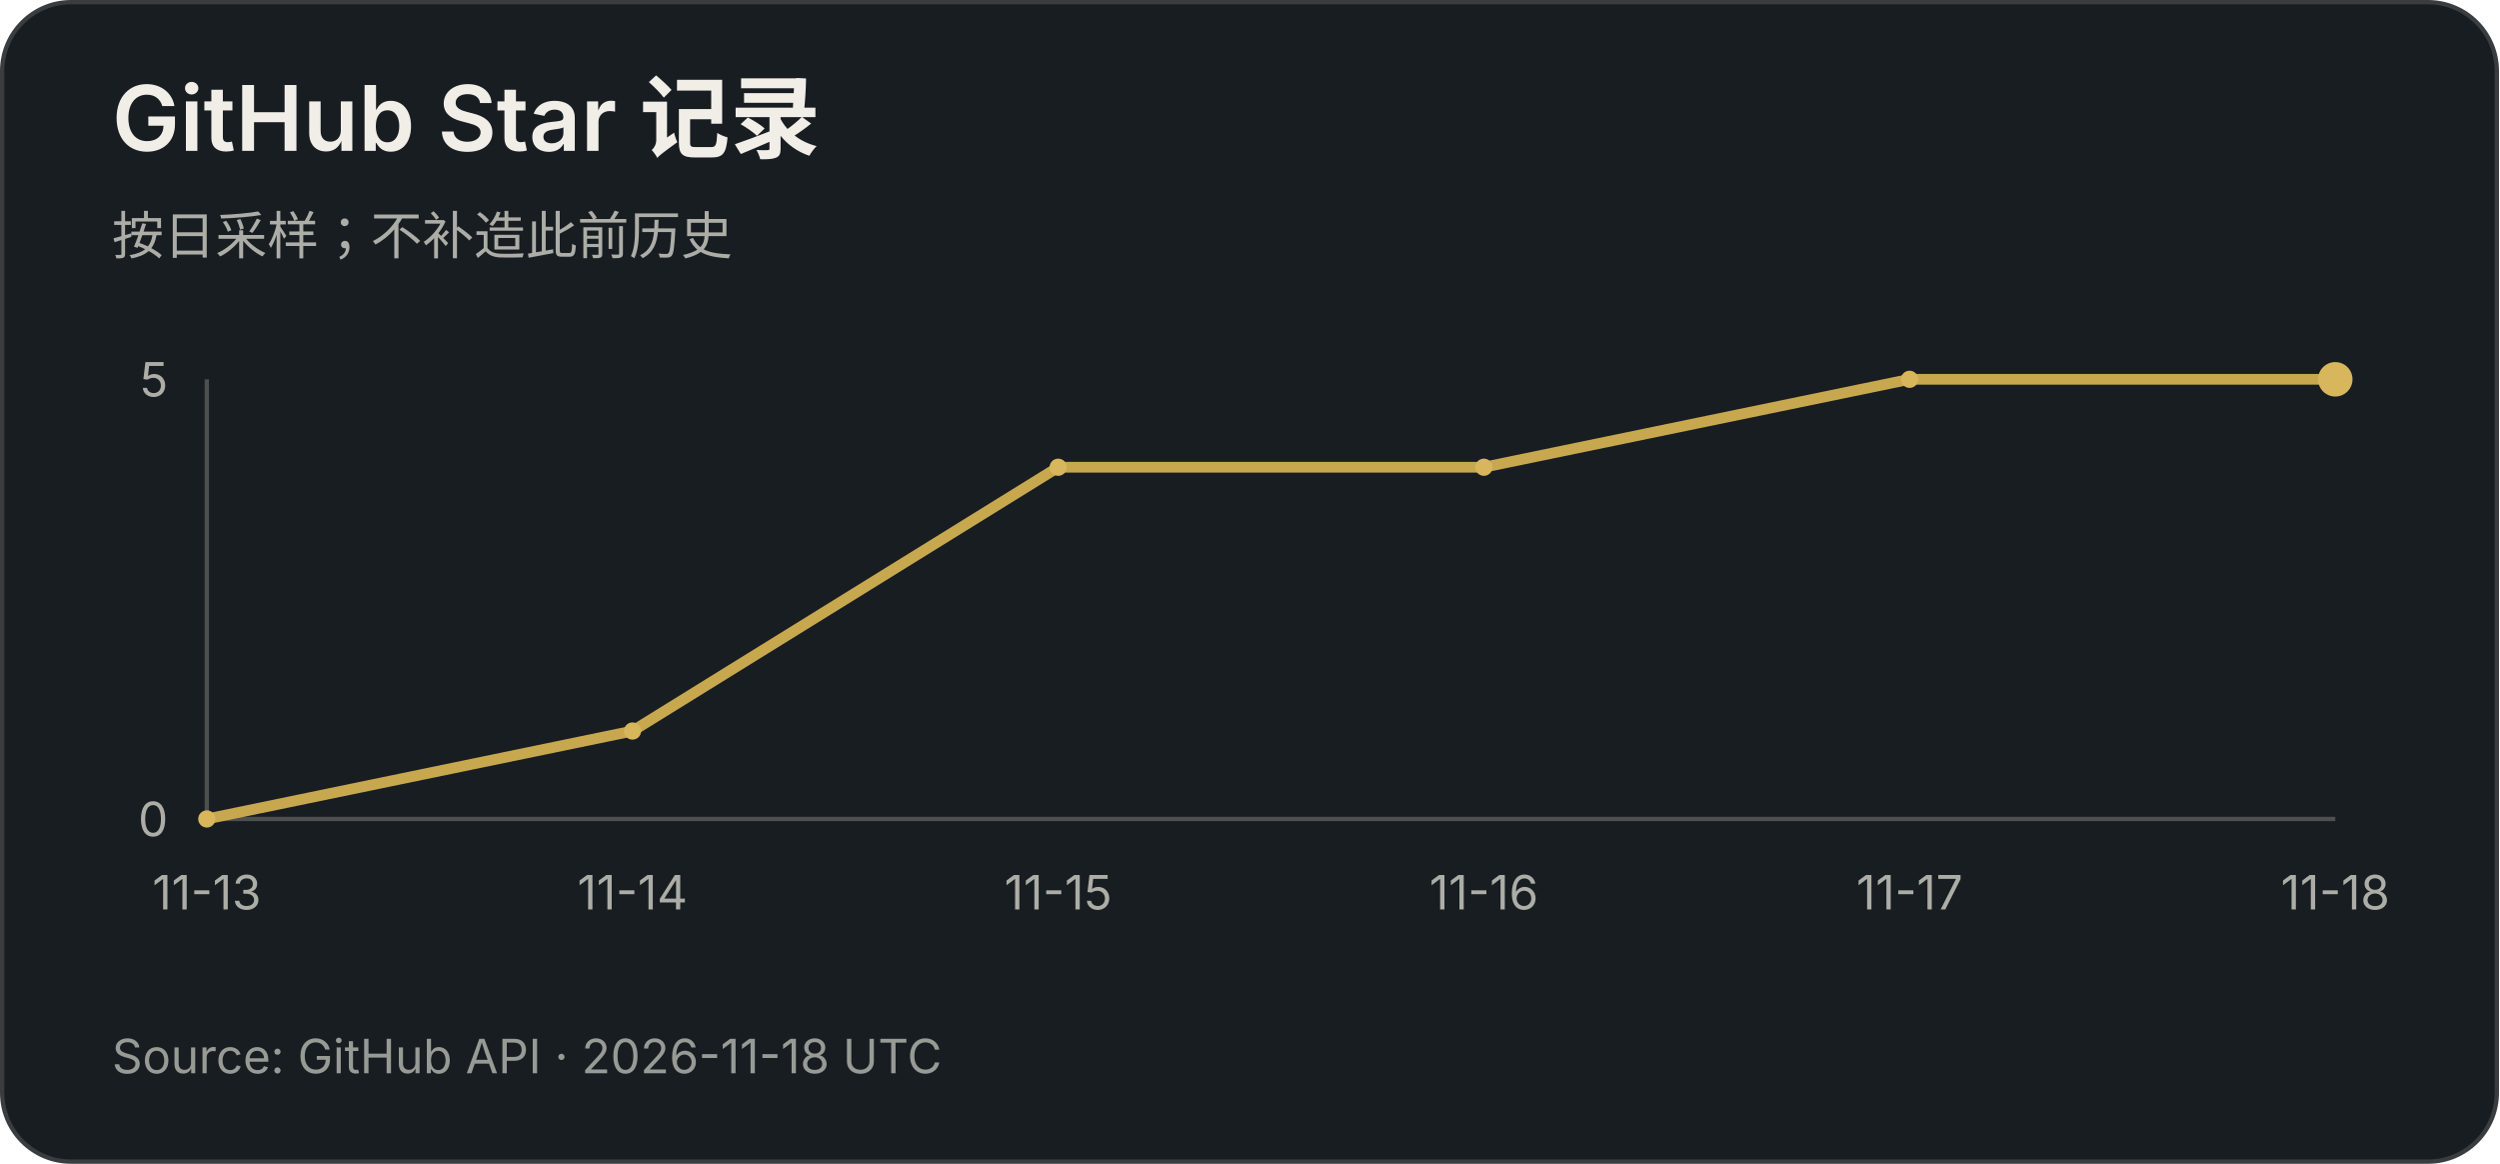
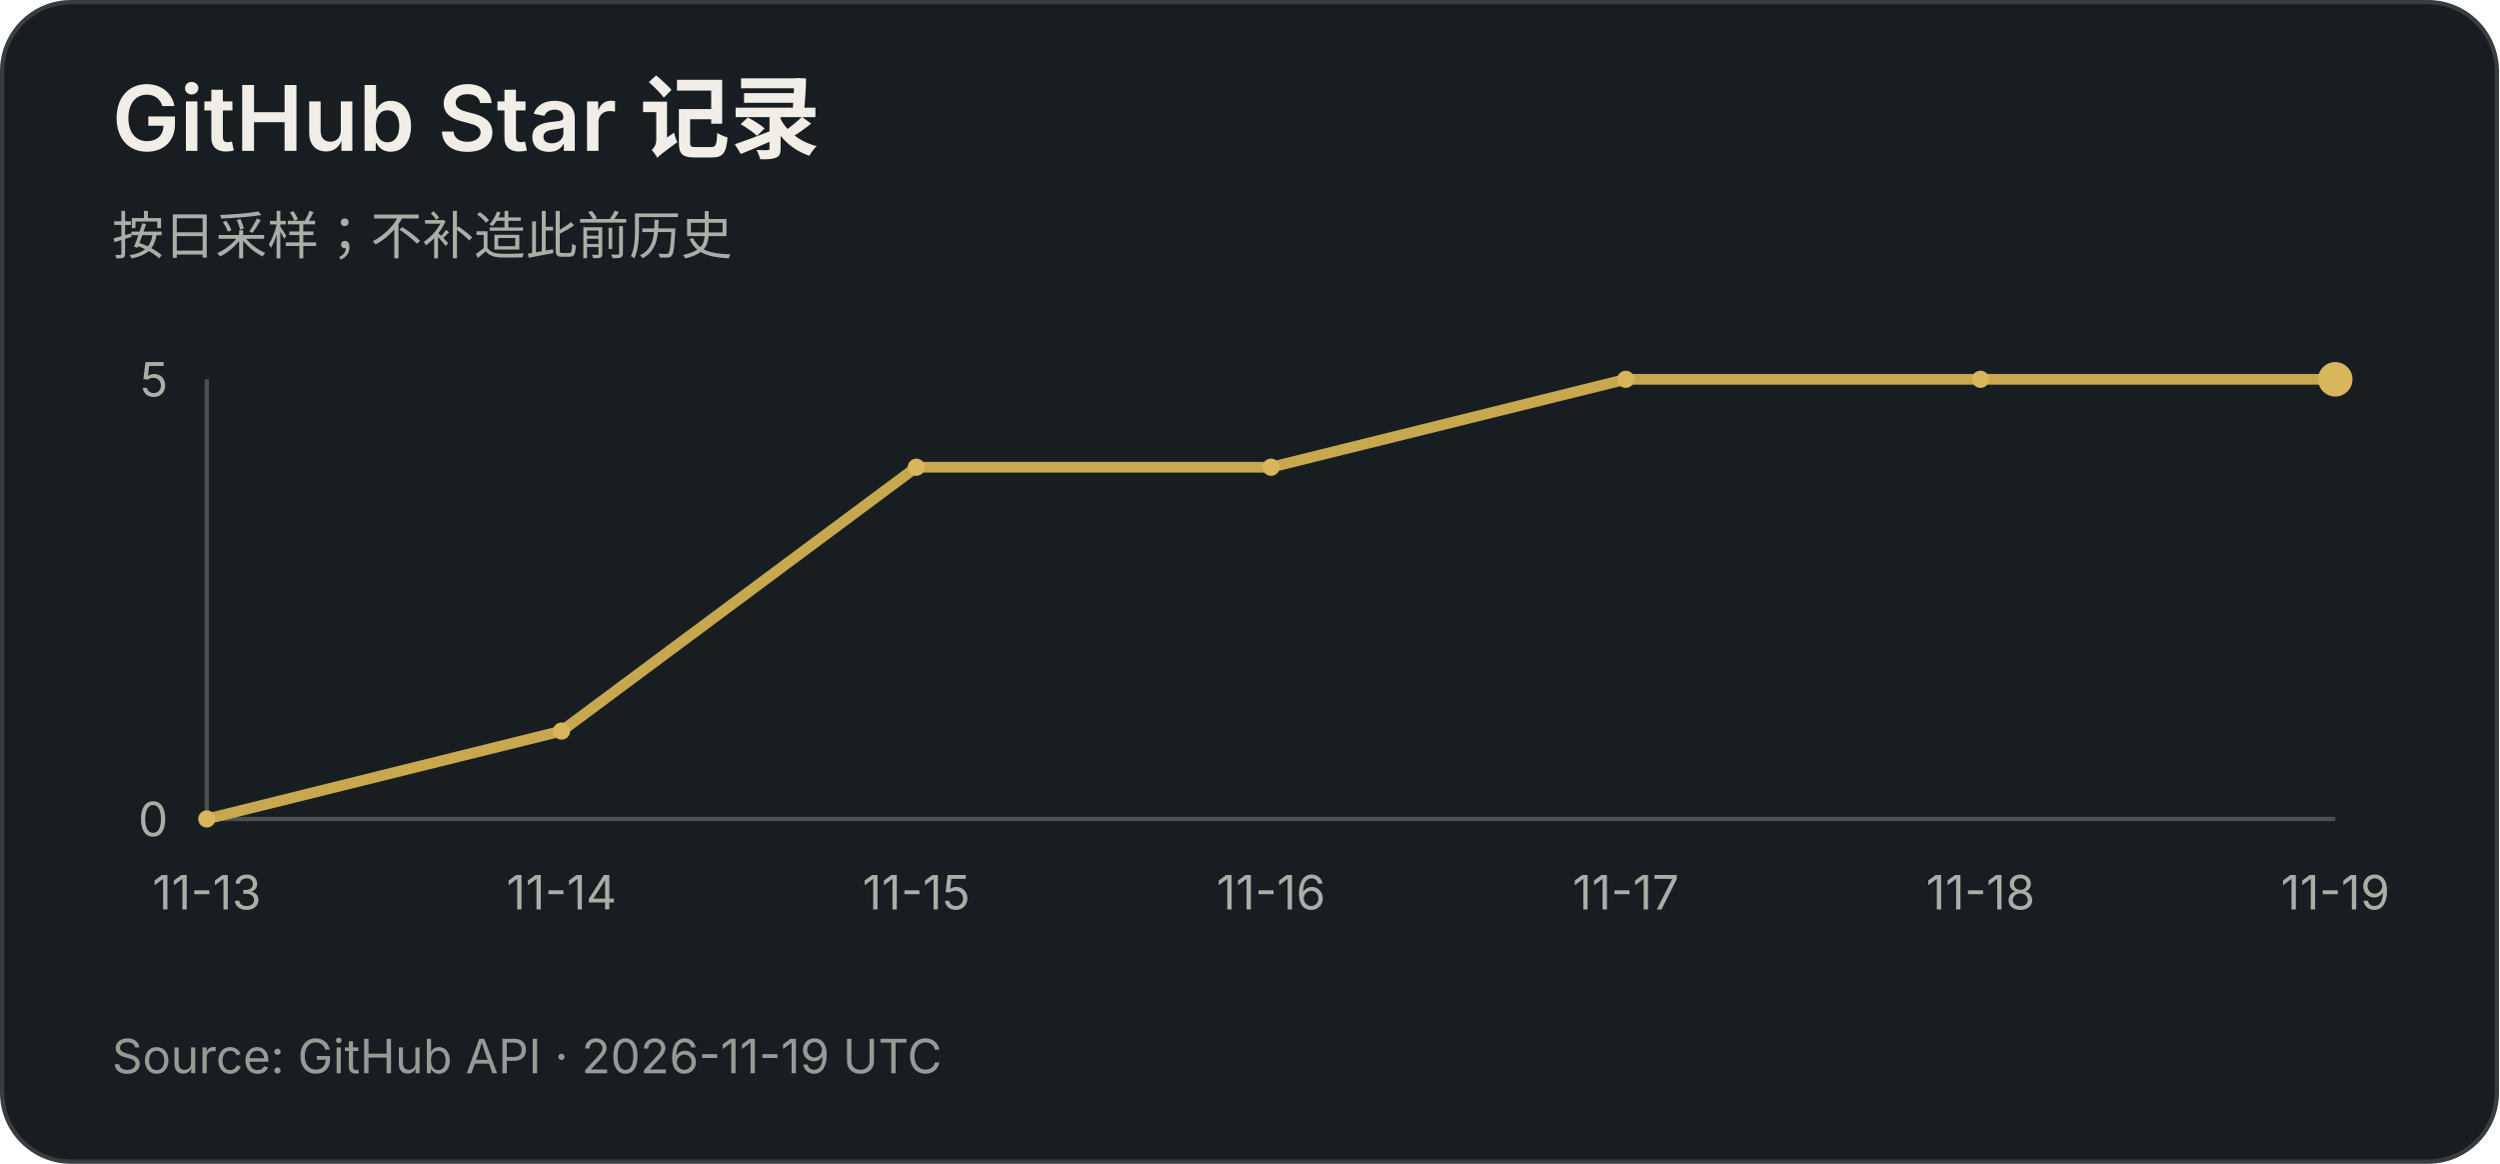
<svg xmlns="http://www.w3.org/2000/svg" width="580" height="270" viewBox="0 0 580 270" role="img" aria-label="GitHub Star 记录">
  <rect x=".5" y=".5" width="579" height="269" rx="16" fill="#181d22" stroke="#393d40" />
  <g font-family="-apple-system,BlinkMacSystemFont,Segoe UI,sans-serif">
    <text x="26" y="35" fill="#f0eee7" font-size="21" font-weight="600">GitHub Star 记录</text>
    <text x="26" y="59" fill="#acada6" font-size="12">按日采样；不补造此前历史</text>
    <path d="M48 88V190H542" fill="none" stroke="#4d504e" />
    <text x="39" y="92" text-anchor="end" fill="#acada6" font-size="11">5</text>
    <text x="39" y="194" text-anchor="end" fill="#acada6" font-size="11">0</text>
-     <polyline points="48,190 146.8,169.6 245.6,108.4 344.4,108.4 443.2,88 542,88" fill="none" stroke="#c8a84f" stroke-width="2.5" />
+     <polyline points="48,190 130.333,169.6 212.667,108.4 295,108.4 377.333,88 459.667,88 542,88" fill="none" stroke="#c8a84f" stroke-width="2.5" />
    <circle cx="48" cy="190" r="2" fill="#d7b65c" />
-     <circle cx="146.8" cy="169.6" r="2" fill="#d7b65c" />
-     <circle cx="245.6" cy="108.4" r="2" fill="#d7b65c" />
-     <circle cx="344.4" cy="108.4" r="2" fill="#d7b65c" />
-     <circle cx="443.2" cy="88" r="2" fill="#d7b65c" />
+     <circle cx="130.333" cy="169.6" r="2" fill="#d7b65c" />
+     <circle cx="212.667" cy="108.4" r="2" fill="#d7b65c" />
+     <circle cx="295" cy="108.4" r="2" fill="#d7b65c" />
+     <circle cx="377.333" cy="88" r="2" fill="#d7b65c" />
+     <circle cx="459.667" cy="88" r="2" fill="#d7b65c" />
    <circle cx="542" cy="88" r="4" fill="#d7b65c" />
    <text x="48" y="211" text-anchor="middle" fill="#acada6" font-size="11">11-13</text>
-     <text x="146.8" y="211" text-anchor="middle" fill="#acada6" font-size="11">11-14</text>
-     <text x="245.6" y="211" text-anchor="middle" fill="#acada6" font-size="11">11-15</text>
-     <text x="344.4" y="211" text-anchor="middle" fill="#acada6" font-size="11">11-16</text>
-     <text x="443.2" y="211" text-anchor="middle" fill="#acada6" font-size="11">11-17</text>
-     <text x="542" y="211" text-anchor="middle" fill="#acada6" font-size="11">11-18</text>
-     <text x="26" y="249" fill="#969b95" font-size="11">Source: GitHub API · 2026-11-18 UTC</text>
+     <text x="130.333" y="211" text-anchor="middle" fill="#acada6" font-size="11">11-14</text>
+     <text x="212.667" y="211" text-anchor="middle" fill="#acada6" font-size="11">11-15</text>
+     <text x="295" y="211" text-anchor="middle" fill="#acada6" font-size="11">11-16</text>
+     <text x="377.333" y="211" text-anchor="middle" fill="#acada6" font-size="11">11-17</text>
+     <text x="459.667" y="211" text-anchor="middle" fill="#acada6" font-size="11">11-18</text>
+     <text x="542" y="211" text-anchor="middle" fill="#acada6" font-size="11">11-19</text>
+     <text x="26" y="249" fill="#969b95" font-size="11">Source: GitHub API · 2026-11-19 UTC</text>
  </g>
</svg>
